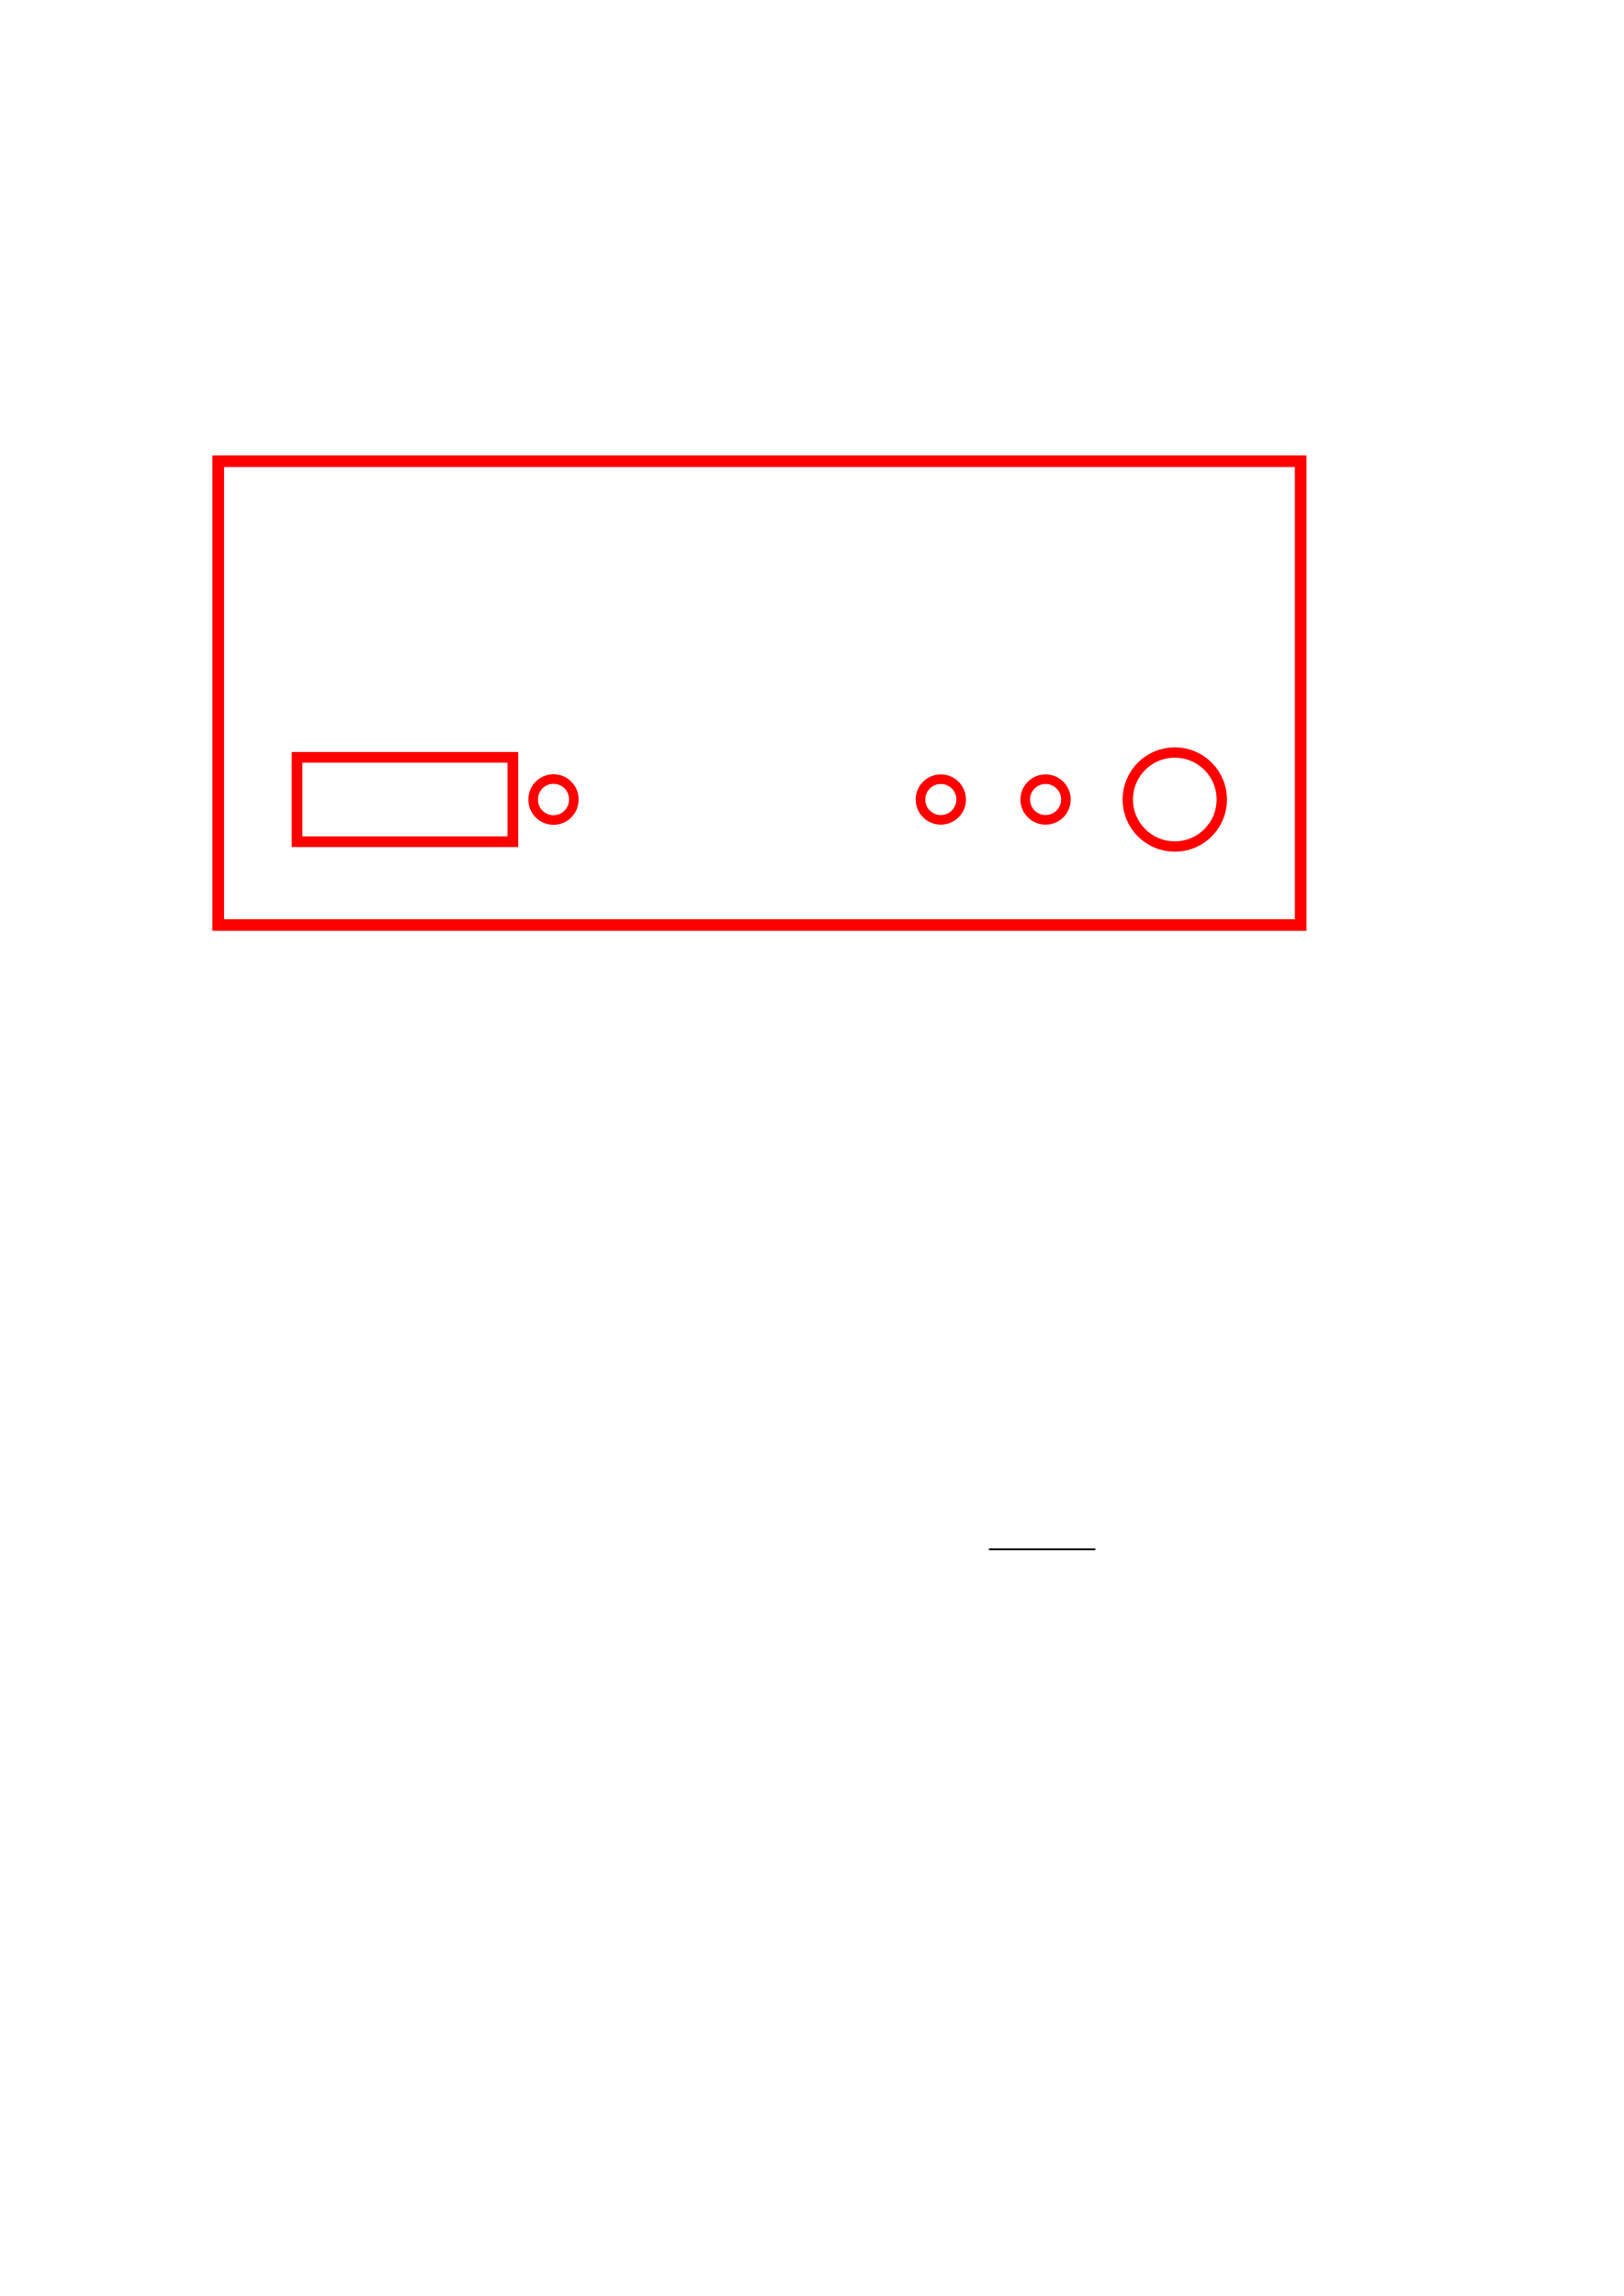
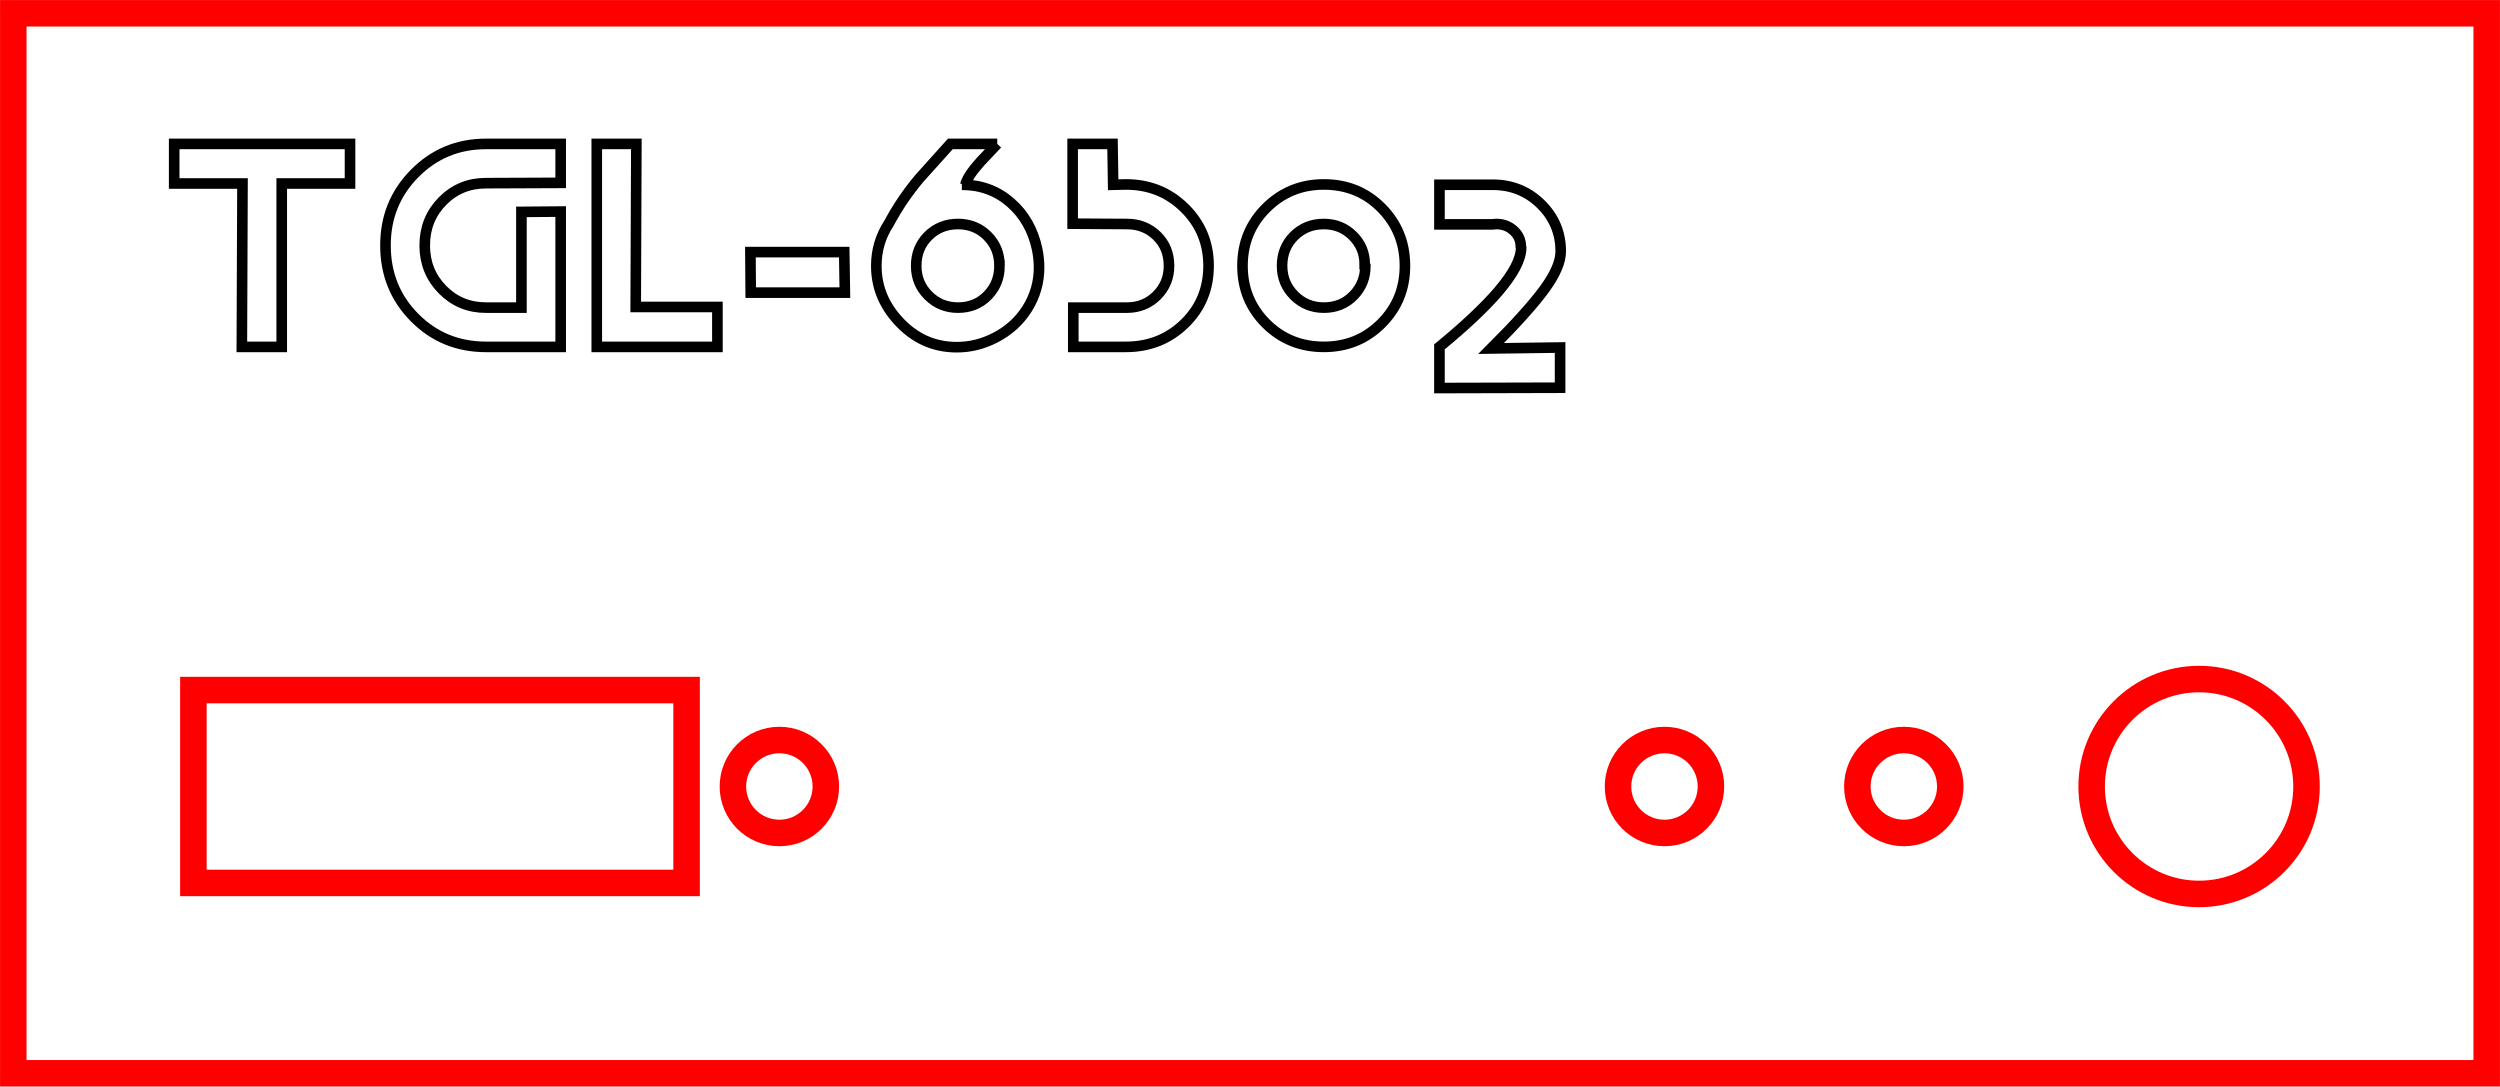
- <svg xmlns="http://www.w3.org/2000/svg" width="744.094" height="1052.362" id="svg2" version="1.1">
+ <svg xmlns="http://www.w3.org/2000/svg" width="501.378" height="217.914" id="svg2" version="1.1">
  <defs id="defs4" />
-   <g id="layer1">
-     <g id="g3820">
-       <path id="rect2985" d="m 100.007,211.393 0,212.581 496.045,0 0,-212.581 -496.045,0 z" style="fill:none;stroke:#ff0000;stroke-width:5.333;stroke-linecap:butt;stroke-linejoin:miter;stroke-miterlimit:4;stroke-opacity:1;stroke-dasharray:none" />
-       <rect y="347.12" x="136.124" height="38.679" width="98.915" id="rect3756" style="fill:none;stroke:#ff0000;stroke-width:4.904;stroke-miterlimit:4;stroke-opacity:1;stroke-dasharray:none" />
-       <path transform="matrix(0.8236088,0,0,0.8236088,-24.61478,-167.428)" d="m 349.171,648.229 a 11.316,11.316 0 1 1 -22.631,0 11.316,11.316 0 1 1 22.631,0 z" id="path3758" style="fill:none;stroke:#ff0000;stroke-width:5.333;stroke-miterlimit:4;stroke-opacity:1;stroke-dasharray:none" />
-       <path transform="matrix(0.8886469,0,0,0.8886469,322.8917,-361.8594)" d="m 266.728,819.582 a 24.248,24.248 0 1 1 -48.496,0 24.248,24.248 0 1 1 48.496,0 z" id="path3785" style="fill:none;stroke:#ff0000;stroke-width:5.333;stroke-miterlimit:4;stroke-opacity:1;stroke-dasharray:none" />
-       <g transform="translate(-36.01622,-319.9174)" id="g3816">
-         <path style="fill:none;stroke:#ff0000;stroke-width:5.333;stroke-miterlimit:4;stroke-opacity:1;stroke-dasharray:none" id="path3758-4" d="m 349.171,648.229 c 0,6.25 -5.066,11.316 -11.316,11.316 -6.25,0 -11.316,-5.066 -11.316,-11.316 0,-6.25 5.066,-11.316 11.316,-11.316 6.25,0 11.316,5.066 11.316,11.316 z" transform="matrix(0.8236088,0,0,0.8236088,188.9089,152.4894)" />
-         <path style="fill:none;stroke:#ff0000;stroke-width:5.333;stroke-miterlimit:4;stroke-opacity:1;stroke-dasharray:none" id="path3758-0" d="m 349.171,648.229 c 0,6.25 -5.066,11.316 -11.316,11.316 -6.25,0 -11.316,-5.066 -11.316,-11.316 0,-6.25 5.066,-11.316 11.316,-11.316 6.25,0 11.316,5.066 11.316,11.316 z" transform="matrix(0.8236088,0,0,0.8236088,236.9116,152.4894)" />
-       </g>
-     </g>
-     <path style="fill:none;stroke:#000000;stroke-width:0.863px;stroke-linecap:butt;stroke-linejoin:miter;stroke-opacity:1" d="m 453.205,710.133 48.755,0" id="path3814" />
+   <g id="layer1" transform="translate(-97.34077,-208.7263)">
+     <path style="fill:none;stroke:#ff0000;stroke-width:5.315;stroke-linecap:butt;stroke-linejoin:miter;stroke-miterlimit:4;stroke-opacity:1;stroke-dasharray:none" d="m 100.007,211.393 0,212.581 496.045,0 0,-212.581 -496.045,0 z" id="rect2985" />
+     <path style="fill:none;stroke:#ff0000;stroke-width:5.315;stroke-miterlimit:4;stroke-opacity:1" d="m 136.124,347.12 98.915,0 0,38.679 -98.915,0 z" id="rect3756" />
+     <path transform="matrix(0.8236088,0,0,0.8236088,-24.61478,-167.428)" style="fill:none;stroke:#ff0000;stroke-width:6.453;stroke-miterlimit:4;stroke-opacity:1" d="m 349.171,648.229 c 0,6.25 -5.066,11.316 -11.316,11.316 -6.25,0 -11.316,-5.066 -11.316,-11.316 0,-6.25 5.066,-11.316 11.316,-11.316 6.25,0 11.316,5.066 11.316,11.316 z" id="path3758" />
+     <path transform="matrix(0.8886469,0,0,0.8886469,322.8917,-361.8594)" style="fill:none;stroke:#ff0000;stroke-width:5.981;stroke-miterlimit:4;stroke-opacity:1" d="m 266.728,819.582 c 0,13.392 -10.856,24.248 -24.248,24.248 -13.392,0 -24.248,-10.856 -24.248,-24.248 0,-13.392 10.856,-24.248 24.248,-24.248 13.392,0 24.248,10.856 24.248,24.248 z" id="path3785" />
+     <path transform="matrix(0.8236088,0,0,0.8236088,152.8927,-167.428)" style="fill:none;stroke:#ff0000;stroke-width:6.453;stroke-miterlimit:4;stroke-opacity:1" d="m 349.171,648.229 c 0,6.25 -5.066,11.316 -11.316,11.316 -6.25,0 -11.316,-5.066 -11.316,-11.316 0,-6.25 5.066,-11.316 11.316,-11.316 6.25,0 11.316,5.066 11.316,11.316 z" id="path3758-4" />
+     <path transform="matrix(0.8236088,0,0,0.8236088,200.8954,-167.428)" style="fill:none;stroke:#ff0000;stroke-width:6.453;stroke-miterlimit:4;stroke-opacity:1" d="m 349.171,648.229 c 0,6.25 -5.066,11.316 -11.316,11.316 -6.25,0 -11.316,-5.066 -11.316,-11.316 0,-6.25 5.066,-11.316 11.316,-11.316 6.25,0 11.316,5.066 11.316,11.316 z" id="path3758-0" />
+     <path id="path3809" style="font-size:64px;font-style:normal;font-variant:normal;font-weight:normal;font-stretch:normal;line-height:125%;letter-spacing:0px;word-spacing:0px;fill:none;stroke:#000000;stroke-width:2.126;stroke-miterlimit:4;stroke-opacity:1;font-family:Motter Tektura;-inkscape-font-specification:Motter Tektura;stroke-dasharray:none" d="m 145.843,278.292 8,0 0,-32.768 13.695,0 0,-7.936 -35.264,0 0,7.936 13.697,0 z" />
+     <path id="path3811" style="font-size:64px;font-style:normal;font-variant:normal;font-weight:normal;font-stretch:normal;line-height:125%;letter-spacing:0px;word-spacing:0px;fill:none;stroke:#000000;stroke-width:2.126;stroke-miterlimit:4;stroke-opacity:1;font-family:Motter Tektura;-inkscape-font-specification:Motter Tektura;stroke-dasharray:none" d="m 209.786,251.157 -7.873,0.064 0,19.199 -7.104,0 c -3.456,10e-6 -6.368,-1.205 -8.735,-3.616 -2.368,-2.411 -3.552,-5.366 -3.552,-8.864 -2e-5,-3.499 1.184,-6.453 3.552,-8.864 2.368,-2.411 5.28,-3.616 8.735,-3.616 l 14.977,-0.062 0,-7.809 -14.977,0 c -5.632,4e-5 -10.399,1.973 -14.304,5.92 -3.904,3.947 -5.856,8.757 -5.856,14.432 -1e-5,5.717 1.941,10.539 5.824,14.464 3.883,3.925 8.661,5.888 14.336,5.888 l 14.977,0 z" />
+     <path id="path3813" style="font-size:64px;font-style:normal;font-variant:normal;font-weight:normal;font-stretch:normal;line-height:125%;letter-spacing:0px;word-spacing:0px;fill:none;stroke:#000000;stroke-width:2.126;stroke-miterlimit:4;stroke-opacity:1;font-family:Motter Tektura;-inkscape-font-specification:Motter Tektura;stroke-dasharray:none" d="m 241.218,278.292 0,-8 -16.385,0 0.129,-32.703 -7.938,0 0,40.703 z" />
+     <path id="path3815" style="font-size:64px;font-style:normal;font-variant:normal;font-weight:normal;font-stretch:normal;line-height:125%;letter-spacing:0px;word-spacing:0px;fill:none;stroke:#000000;stroke-width:2.126;stroke-miterlimit:4;stroke-opacity:1;font-family:Motter Tektura;-inkscape-font-specification:Motter Tektura;stroke-dasharray:none" d="m 247.837,259.284 0.062,8.129 18.881,0 -0.129,-8.129 z" />
+     <path id="path3817" style="font-size:64px;font-style:normal;font-variant:normal;font-weight:normal;font-stretch:normal;line-height:125%;letter-spacing:0px;word-spacing:0px;fill:none;stroke:#000000;stroke-width:2.126;stroke-miterlimit:4;stroke-opacity:1;font-family:Motter Tektura;-inkscape-font-specification:Motter Tektura;stroke-dasharray:none" d="m 297.79,262.036 c -3e-5,2.348 -0.789,4.332 -2.368,5.953 -1.579,1.621 -3.563,2.432 -5.952,2.432 -2.346,1e-5 -4.33,-0.811 -5.951,-2.432 -1.621,-1.621 -2.432,-3.605 -2.432,-5.953 -10e-6,-2.389 0.8,-4.384 2.399,-5.983 1.6,-1.6 3.594,-2.399 5.983,-2.399 2.346,3e-5 4.32,0.8 5.92,2.399 1.6,1.6 2.4,3.594 2.4,5.983 z m -0.447,-24.447 -9.408,0 c -2.091,2.346 -4.182,4.672 -6.273,6.977 -2.346,2.815 -4.352,5.78 -6.016,8.895 -1.706,2.603 -2.559,5.462 -2.559,8.576 -10e-6,4.096 1.429,7.723 4.287,10.881 3.242,3.626 7.189,5.439 11.84,5.439 2.646,0 5.184,-0.618 7.615,-1.855 2.773,-1.408 4.95,-3.37 6.528,-5.888 1.579,-2.518 2.368,-5.27 2.368,-8.257 -4e-5,-1.194 -0.128,-2.41 -0.383,-3.648 -0.811,-3.84 -2.582,-6.954 -5.312,-9.344 -2.731,-2.389 -5.995,-3.584 -9.793,-3.584 l 0.705,0 c 0.255,-1.109 1.279,-2.667 3.072,-4.672 0.512,-0.555 1.621,-1.728 3.328,-3.52 z" />
+     <path id="path3819" style="font-size:64px;font-style:normal;font-variant:normal;font-weight:normal;font-stretch:normal;line-height:125%;letter-spacing:0px;word-spacing:0px;fill:none;stroke:#000000;stroke-width:2.126;stroke-miterlimit:4;stroke-opacity:1;font-family:Motter Tektura;-inkscape-font-specification:Motter Tektura;stroke-dasharray:none" d="m 320.458,237.589 -8,0 0,16 10.881,0.064 c 2.389,3e-5 4.395,0.789 6.016,2.368 1.621,1.579 2.432,3.584 2.432,6.015 -3e-5,2.348 -0.811,4.332 -2.432,5.953 -1.621,1.621 -3.626,2.432 -6.016,2.432 l -10.752,0 0,7.871 10.559,0 c 4.651,0 8.576,-1.557 11.776,-4.672 3.2,-3.115 4.8,-6.976 4.8,-11.584 -3e-5,-4.565 -1.6,-8.426 -4.8,-11.583 -3.2,-3.157 -7.125,-4.735 -11.776,-4.735 l -2.559,0.062 z" />
+     <path id="path3821" style="font-size:64px;font-style:normal;font-variant:normal;font-weight:normal;font-stretch:normal;line-height:125%;letter-spacing:0px;word-spacing:0px;fill:none;stroke:#000000;stroke-width:2.126;stroke-miterlimit:4;stroke-opacity:1;font-family:Motter Tektura;-inkscape-font-specification:Motter Tektura;stroke-dasharray:none" d="m 379.101,262.036 c -4e-5,-4.565 -1.557,-8.426 -4.672,-11.583 -3.115,-3.157 -6.976,-4.735 -11.584,-4.735 -4.565,3e-5 -8.426,1.578 -11.584,4.735 -3.158,3.157 -4.736,7.018 -4.736,11.583 -10e-6,4.566 1.568,8.417 4.704,11.553 3.136,3.135 7.008,4.703 11.616,4.703 4.565,0 8.416,-1.568 11.552,-4.703 3.136,-3.135 4.704,-6.986 4.704,-11.553 z m -8.064,-0.318 0.129,0.318 c -3e-5,2.348 -0.789,4.332 -2.368,5.953 -1.579,1.621 -3.563,2.432 -5.952,2.432 -2.346,1e-5 -4.33,-0.811 -5.951,-2.432 -1.621,-1.621 -2.432,-3.605 -2.432,-5.953 -10e-6,-2.389 0.8,-4.384 2.399,-5.983 1.6,-1.6 3.594,-2.399 5.983,-2.399 2.305,3e-5 4.246,0.789 5.824,2.368 1.578,1.579 2.367,3.478 2.367,5.696 z" />
+     <path id="path3823" style="font-size:64px;font-style:normal;font-variant:normal;font-weight:normal;font-stretch:normal;line-height:125%;letter-spacing:0px;word-spacing:0px;fill:none;stroke:#000000;stroke-width:2.126;stroke-miterlimit:4;stroke-opacity:1;font-family:Motter Tektura;-inkscape-font-specification:Motter Tektura;stroke-dasharray:none" d="m 410.218,286.485 0,-8.064 -13.824,0.191 c 4.992,-4.992 8.565,-8.971 10.72,-11.936 2.154,-2.965 3.231,-5.471 3.231,-7.52 -3e-5,-3.712 -1.323,-6.87 -3.968,-9.473 -2.645,-2.603 -5.866,-3.904 -9.663,-3.904 l -10.689,0 0,7.938 10.689,0 0.703,-0.065 c 1.366,3e-5 2.529,0.437 3.488,1.312 0.96,0.874 1.439,1.952 1.439,3.231 l 0.064,0.193 c -2e-5,2.303 -1.557,5.268 -4.672,8.895 -2.73,3.158 -6.635,6.827 -11.713,11.008 l 0,8.258 z" />
  </g>
</svg>
